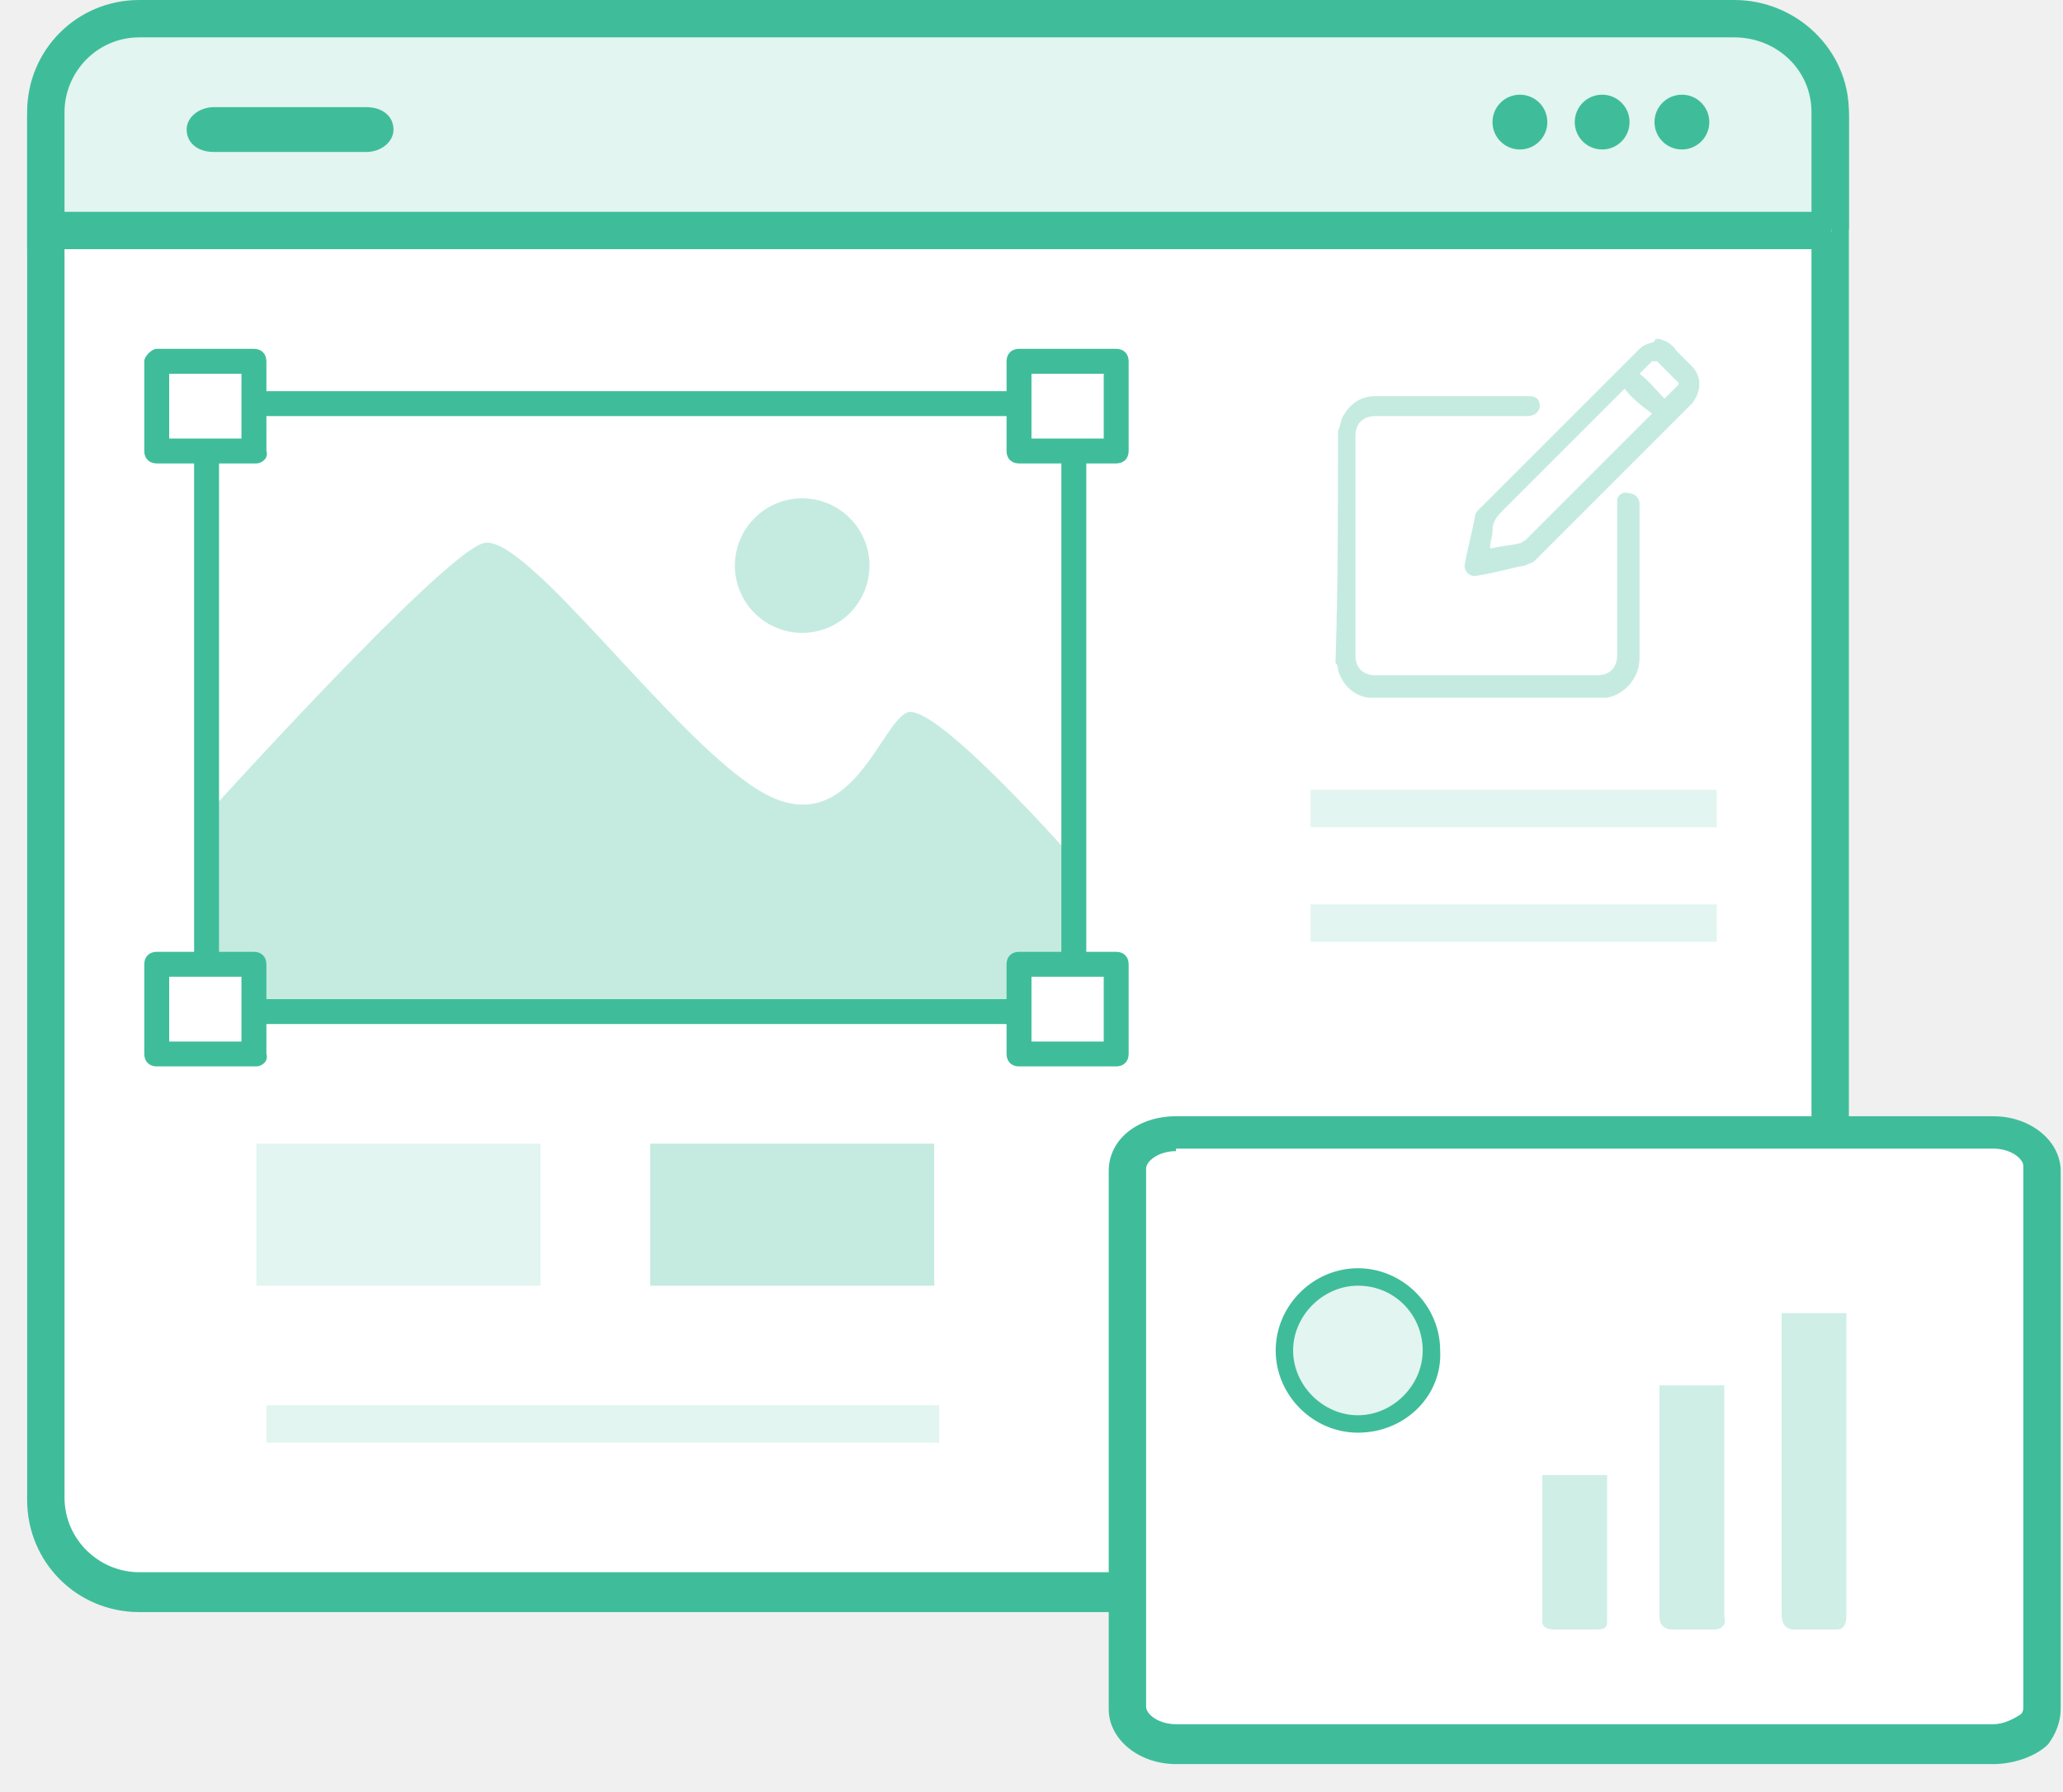
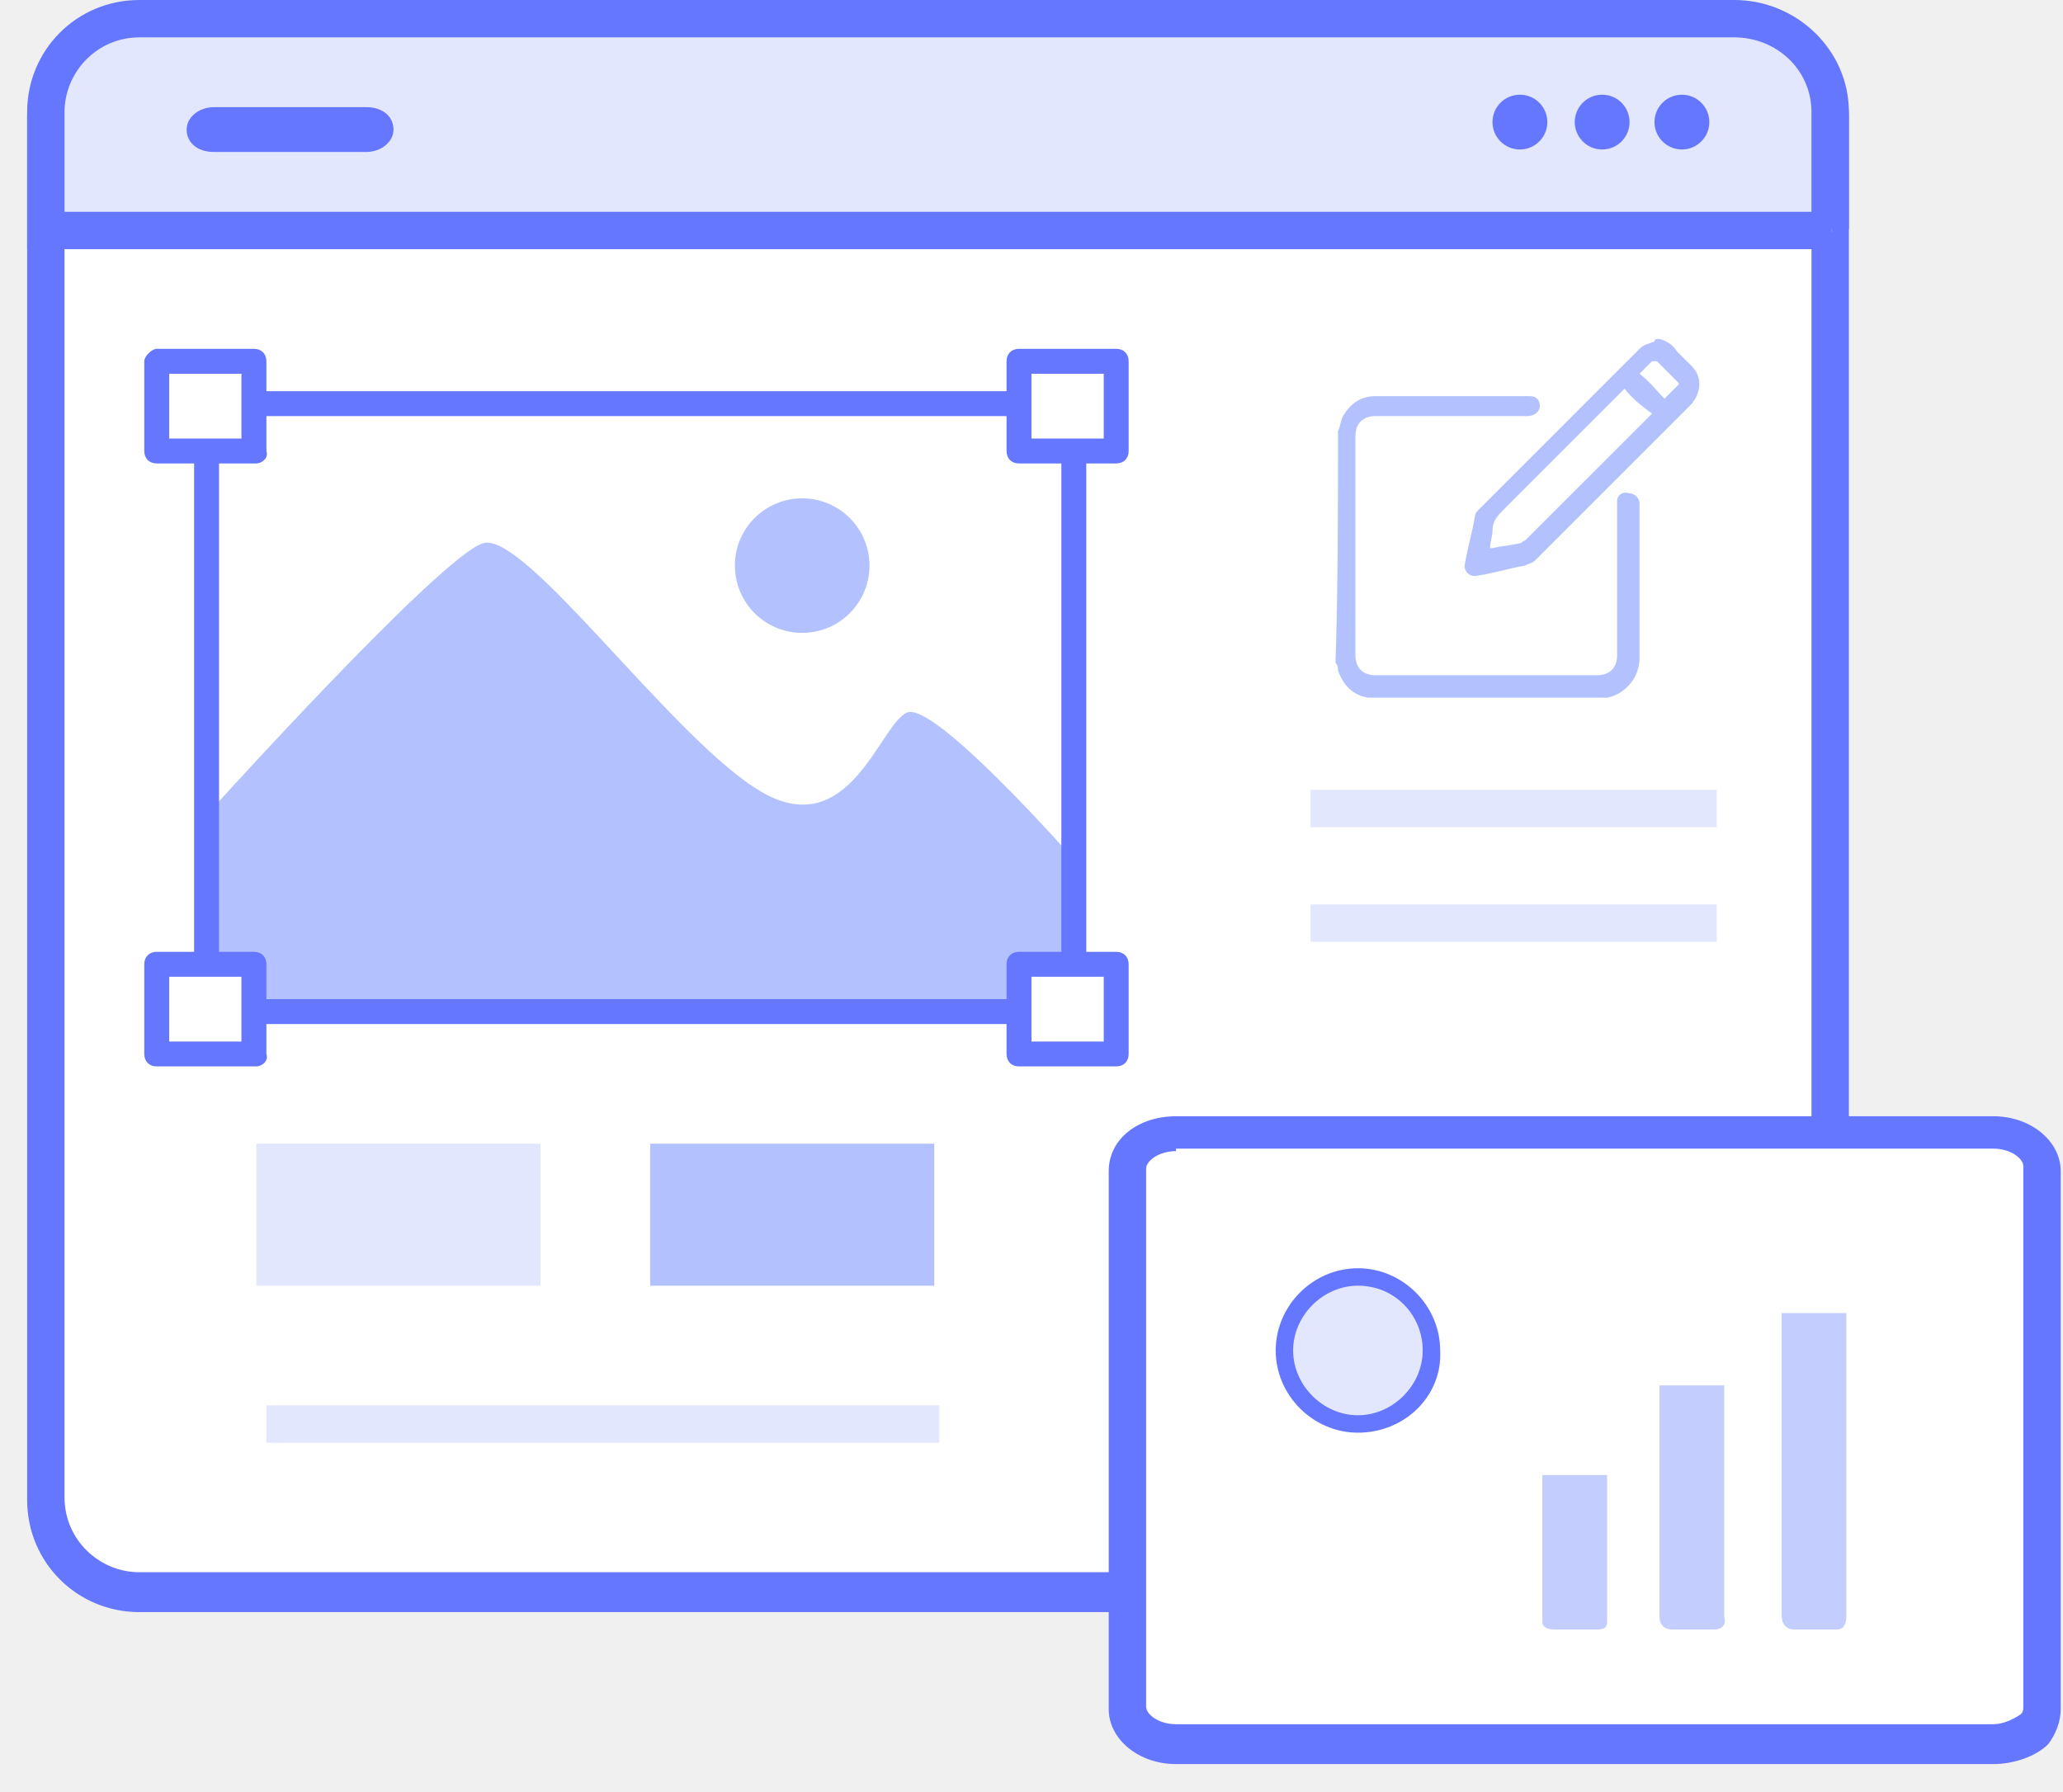
<svg xmlns="http://www.w3.org/2000/svg" width="76" height="66" viewBox="0 0 76 66" fill="none">
  <path d="M63.98 58.757H5.223C3.295 58.757 1.734 57.196 1.734 55.268V4.315C1.734 2.387 3.295 0.826 5.223 0.826H63.98C65.908 0.826 67.469 2.387 67.469 4.315V55.268C67.561 57.196 65.908 58.757 63.98 58.757Z" fill="white" />
-   <path d="M63.888 59.4H5.131C2.836 59.4 1 57.563 1 55.268V4.315C1 2.02 2.836 0.184 5.131 0.184H63.888C66.184 0.184 68.112 2.02 68.112 4.315V55.268C68.203 56.278 67.744 57.38 67.01 58.114C66.184 58.941 65.082 59.4 63.888 59.4ZM5.131 1.469C3.571 1.469 2.377 2.754 2.377 4.223V55.176C2.377 56.737 3.662 57.931 5.131 57.931H63.888C64.715 57.931 65.449 57.563 66 57.013C66.459 56.462 66.734 55.819 66.734 55.176V4.223C66.734 2.662 65.449 1.469 63.888 1.469H5.131Z" fill="#3fbd9a" />
-   <path d="M67.561 8.538H1.734V4.223C1.734 2.295 3.295 0.734 5.223 0.734H63.98C65.908 0.734 67.469 2.295 67.469 4.223V8.538H67.561Z" fill="#E2F5F0" />
-   <path d="M67.561 9.181H1V4.131C1 1.836 2.836 0 5.131 0H63.888C66.184 0 68.112 1.836 68.112 4.131V8.446H67.469V9.181H67.561ZM2.377 7.804H66.734V4.131C66.734 2.571 65.449 1.377 63.888 1.377H5.131C3.571 1.377 2.377 2.662 2.377 4.131V7.804Z" fill="#3fbd9a" />
-   <path d="M7.702 29.929C7.702 29.929 16.24 20.473 17.801 20.014C19.362 19.555 24.87 27.359 28.083 29.195C31.297 31.031 32.398 26.716 33.408 26.257C34.418 25.798 39.651 31.765 39.651 31.765V37.641H8.069C8.069 37.641 7.977 30.205 7.702 29.929Z" fill="#C5EBE1" />
-   <path d="M39.559 37.733H7.61C7.335 37.733 7.151 37.549 7.151 37.274V14.873C7.151 14.597 7.335 14.414 7.61 14.414H39.559C39.835 14.414 40.018 14.597 40.018 14.873V37.274C40.018 37.549 39.835 37.733 39.559 37.733ZM8.069 36.815H39.1V15.332H8.069V36.815Z" fill="#3fbd9a" />
+   <path d="M63.888 59.4H5.131C2.836 59.4 1 57.563 1 55.268V4.315C1 2.02 2.836 0.184 5.131 0.184H63.888C66.184 0.184 68.112 2.02 68.112 4.315V55.268C68.203 56.278 67.744 57.38 67.01 58.114C66.184 58.941 65.082 59.4 63.888 59.4ZM5.131 1.469C3.571 1.469 2.377 2.754 2.377 4.223V55.176C2.377 56.737 3.662 57.931 5.131 57.931H63.888C64.715 57.931 65.449 57.563 66 57.013C66.459 56.462 66.734 55.819 66.734 55.176V4.223C66.734 2.662 65.449 1.469 63.888 1.469H5.131Z" fill="#6576FF" />
+   <path d="M67.561 8.538H1.734V4.223C1.734 2.295 3.295 0.734 5.223 0.734H63.98C65.908 0.734 67.469 2.295 67.469 4.223V8.538H67.561Z" fill="#E3E7FE" />
+   <path d="M67.561 9.181H1V4.131C1 1.836 2.836 0 5.131 0H63.888C66.184 0 68.112 1.836 68.112 4.131V8.446H67.469V9.181H67.561ZM2.377 7.804H66.734V4.131C66.734 2.571 65.449 1.377 63.888 1.377H5.131C3.571 1.377 2.377 2.662 2.377 4.131V7.804Z" fill="#6576FF" />
+   <path d="M7.702 29.929C7.702 29.929 16.24 20.473 17.801 20.014C19.362 19.555 24.87 27.359 28.083 29.195C31.297 31.031 32.398 26.716 33.408 26.257C34.418 25.798 39.651 31.765 39.651 31.765V37.641H8.069C8.069 37.641 7.977 30.205 7.702 29.929Z" fill="#B3C2FF" />
+   <path d="M39.559 37.733H7.61C7.335 37.733 7.151 37.549 7.151 37.274V14.873C7.151 14.597 7.335 14.414 7.61 14.414H39.559C39.835 14.414 40.018 14.597 40.018 14.873V37.274C40.018 37.549 39.835 37.733 39.559 37.733ZM8.069 36.815H39.1V15.332H8.069V36.815Z" fill="#6576FF" />
  <path d="M9.355 13.312H5.774V16.617H9.355V13.312Z" fill="white" />
-   <path d="M9.446 17.076H5.774C5.499 17.076 5.315 16.893 5.315 16.617V13.312C5.315 13.129 5.59 12.853 5.774 12.853H9.355C9.63 12.853 9.814 13.037 9.814 13.312V16.617C9.905 16.893 9.63 17.076 9.446 17.076ZM6.233 16.158H8.895V13.771H6.233V16.158Z" fill="#3fbd9a" />
+   <path d="M9.446 17.076H5.774C5.499 17.076 5.315 16.893 5.315 16.617V13.312C5.315 13.129 5.59 12.853 5.774 12.853H9.355C9.63 12.853 9.814 13.037 9.814 13.312V16.617C9.905 16.893 9.63 17.076 9.446 17.076ZM6.233 16.158H8.895V13.771H6.233V16.158Z" fill="#6576FF" />
  <path d="M41.12 13.312H37.54V16.617H41.12V13.312Z" fill="white" />
-   <path d="M41.12 17.076H37.539C37.264 17.076 37.081 16.893 37.081 16.617V13.312C37.081 13.037 37.264 12.853 37.539 12.853H41.12C41.395 12.853 41.579 13.037 41.579 13.312V16.617C41.579 16.893 41.395 17.076 41.12 17.076ZM37.999 16.158H40.661V13.771H37.999V16.158Z" fill="#3fbd9a" />
+   <path d="M41.12 17.076H37.539C37.264 17.076 37.081 16.893 37.081 16.617V13.312C37.081 13.037 37.264 12.853 37.539 12.853H41.12C41.395 12.853 41.579 13.037 41.579 13.312V16.617C41.579 16.893 41.395 17.076 41.12 17.076ZM37.999 16.158H40.661V13.771H37.999V16.158Z" fill="#6576FF" />
  <path d="M9.355 35.53H5.774V38.835H9.355V35.53Z" fill="white" />
-   <path d="M9.446 39.294H5.774C5.499 39.294 5.315 39.11 5.315 38.835V35.53C5.315 35.254 5.499 35.071 5.774 35.071H9.355C9.63 35.071 9.814 35.254 9.814 35.53V38.835C9.905 39.11 9.63 39.294 9.446 39.294ZM6.233 38.376H8.895V35.989H6.233V38.376Z" fill="#3fbd9a" />
+   <path d="M9.446 39.294H5.774C5.499 39.294 5.315 39.11 5.315 38.835V35.53C5.315 35.254 5.499 35.071 5.774 35.071H9.355C9.63 35.071 9.814 35.254 9.814 35.53V38.835C9.905 39.11 9.63 39.294 9.446 39.294ZM6.233 38.376H8.895V35.989H6.233V38.376Z" fill="#6576FF" />
  <path d="M41.12 35.53H37.54V38.835H41.12V35.53Z" fill="white" />
-   <path d="M41.12 39.294H37.539C37.264 39.294 37.081 39.11 37.081 38.835V35.53C37.081 35.254 37.264 35.071 37.539 35.071H41.12C41.395 35.071 41.579 35.254 41.579 35.53V38.835C41.579 39.11 41.395 39.294 41.12 39.294ZM37.999 38.376H40.661V35.989H37.999V38.376Z" fill="#3fbd9a" />
-   <path d="M29.552 23.319C30.921 23.319 32.031 22.209 32.031 20.84C32.031 19.471 30.921 18.362 29.552 18.362C28.183 18.362 27.073 19.471 27.073 20.84C27.073 22.209 28.183 23.319 29.552 23.319Z" fill="#C5EBE1" />
-   <path d="M34.418 42.14H23.952V47.373H34.418V42.14Z" fill="#C5EBE1" />
-   <path d="M19.912 42.14H9.446V47.373H19.912V42.14Z" fill="#E2F5F0" />
-   <path d="M49.291 15.883C49.383 15.699 49.383 15.515 49.475 15.332C49.75 14.873 50.117 14.597 50.668 14.597C52.596 14.597 54.524 14.597 56.36 14.597C56.636 14.597 56.727 14.781 56.727 14.965C56.727 15.148 56.544 15.332 56.268 15.332C54.432 15.332 52.504 15.332 50.668 15.332C50.209 15.332 49.934 15.607 49.934 16.066C49.934 18.729 49.934 21.483 49.934 24.145C49.934 24.605 50.209 24.88 50.668 24.88C53.422 24.88 56.085 24.88 58.839 24.88C59.298 24.88 59.574 24.605 59.574 24.145C59.574 22.309 59.574 20.473 59.574 18.637C59.574 18.545 59.574 18.545 59.574 18.453C59.574 18.27 59.757 18.086 60.032 18.178C60.216 18.178 60.4 18.361 60.4 18.545C60.4 18.729 60.4 18.821 60.4 19.004C60.4 20.748 60.4 22.493 60.4 24.237C60.4 25.064 59.757 25.614 59.206 25.706C56.268 25.706 53.422 25.706 50.484 25.706C50.484 25.706 50.484 25.706 50.393 25.706C49.842 25.614 49.475 25.247 49.291 24.696C49.291 24.605 49.291 24.513 49.199 24.421C49.291 21.667 49.291 18.821 49.291 15.883Z" fill="#C5EBE1" />
-   <path d="M61.134 12.486C61.41 12.578 61.593 12.669 61.777 12.945C61.961 13.129 62.144 13.312 62.328 13.496C62.695 13.863 62.695 14.414 62.328 14.873C60.4 16.801 58.472 18.729 56.544 20.657C56.452 20.749 56.36 20.749 56.177 20.84C55.626 20.932 55.075 21.116 54.432 21.208C54.157 21.299 53.881 21.024 53.973 20.749C54.065 20.198 54.249 19.555 54.34 19.004C54.34 18.912 54.432 18.821 54.524 18.729C56.452 16.801 58.38 14.873 60.4 12.853C60.583 12.669 60.767 12.669 60.951 12.578C60.951 12.486 61.042 12.486 61.134 12.486ZM59.849 14.322L59.757 14.414C58.288 15.883 56.911 17.26 55.442 18.729C55.167 19.004 54.983 19.188 54.983 19.555C54.983 19.739 54.891 20.014 54.891 20.198H54.983C55.35 20.106 55.626 20.106 55.993 20.014C56.085 20.014 56.085 19.922 56.177 19.922C57.737 18.361 59.206 16.893 60.767 15.332L60.859 15.24C60.492 14.965 60.124 14.689 59.849 14.322ZM61.318 14.689C61.501 14.506 61.593 14.414 61.777 14.23C61.869 14.138 61.869 14.138 61.777 14.047C61.501 13.771 61.318 13.588 61.042 13.312H60.859C60.675 13.496 60.583 13.588 60.4 13.771C60.767 14.047 61.042 14.414 61.318 14.689Z" fill="#C5EBE1" />
-   <path d="M63.246 29.103H48.281V30.48H63.246V29.103Z" fill="#E2F5F0" />
-   <path d="M34.602 51.78H9.814V53.157H34.602V51.78Z" fill="#E2F5F0" />
-   <path d="M63.246 33.326H48.281V34.703H63.246V33.326Z" fill="#E2F5F0" />
-   <path d="M61.96 5.508C62.518 5.508 62.97 5.056 62.97 4.499C62.97 3.941 62.518 3.489 61.96 3.489C61.403 3.489 60.951 3.941 60.951 4.499C60.951 5.056 61.403 5.508 61.96 5.508Z" fill="#3fbd9a" />
-   <path d="M59.023 5.508C59.58 5.508 60.032 5.056 60.032 4.499C60.032 3.941 59.58 3.489 59.023 3.489C58.465 3.489 58.013 3.941 58.013 4.499C58.013 5.056 58.465 5.508 59.023 5.508Z" fill="#3fbd9a" />
-   <path d="M55.993 5.508C56.551 5.508 57.003 5.056 57.003 4.499C57.003 3.941 56.551 3.489 55.993 3.489C55.435 3.489 54.983 3.941 54.983 4.499C54.983 5.056 55.435 5.508 55.993 5.508Z" fill="#3fbd9a" />
-   <path d="M10.64 5.6C9.722 5.6 8.804 5.6 7.886 5.6C7.243 5.6 6.876 5.233 6.876 4.774C6.876 4.315 7.335 3.948 7.886 3.948C9.722 3.948 11.558 3.948 13.486 3.948C14.129 3.948 14.496 4.315 14.496 4.774C14.496 5.233 14.037 5.6 13.486 5.6C12.568 5.6 11.558 5.6 10.64 5.6Z" fill="#3fbd9a" />
+   <path d="M41.12 39.294H37.539C37.264 39.294 37.081 39.11 37.081 38.835V35.53C37.081 35.254 37.264 35.071 37.539 35.071H41.12C41.395 35.071 41.579 35.254 41.579 35.53V38.835C41.579 39.11 41.395 39.294 41.12 39.294ZM37.999 38.376H40.661V35.989H37.999V38.376Z" fill="#6576FF" />
+   <path d="M29.552 23.319C30.921 23.319 32.031 22.209 32.031 20.84C32.031 19.471 30.921 18.362 29.552 18.362C28.183 18.362 27.073 19.471 27.073 20.84C27.073 22.209 28.183 23.319 29.552 23.319Z" fill="#B3C2FF" />
+   <path d="M34.418 42.14H23.952V47.373H34.418V42.14Z" fill="#B3C2FF" />
+   <path d="M19.912 42.14H9.446V47.373H19.912V42.14Z" fill="#E3E7FE" />
+   <path d="M49.291 15.883C49.383 15.699 49.383 15.515 49.475 15.332C49.75 14.873 50.117 14.597 50.668 14.597C52.596 14.597 54.524 14.597 56.36 14.597C56.636 14.597 56.727 14.781 56.727 14.965C56.727 15.148 56.544 15.332 56.268 15.332C54.432 15.332 52.504 15.332 50.668 15.332C50.209 15.332 49.934 15.607 49.934 16.066C49.934 18.729 49.934 21.483 49.934 24.145C49.934 24.605 50.209 24.88 50.668 24.88C53.422 24.88 56.085 24.88 58.839 24.88C59.298 24.88 59.574 24.605 59.574 24.145C59.574 22.309 59.574 20.473 59.574 18.637C59.574 18.545 59.574 18.545 59.574 18.453C59.574 18.27 59.757 18.086 60.032 18.178C60.216 18.178 60.4 18.361 60.4 18.545C60.4 18.729 60.4 18.821 60.4 19.004C60.4 20.748 60.4 22.493 60.4 24.237C60.4 25.064 59.757 25.614 59.206 25.706C56.268 25.706 53.422 25.706 50.484 25.706C50.484 25.706 50.484 25.706 50.393 25.706C49.842 25.614 49.475 25.247 49.291 24.696C49.291 24.605 49.291 24.513 49.199 24.421C49.291 21.667 49.291 18.821 49.291 15.883Z" fill="#B3C2FF" />
+   <path d="M61.134 12.486C61.41 12.578 61.593 12.669 61.777 12.945C61.961 13.129 62.144 13.312 62.328 13.496C62.695 13.863 62.695 14.414 62.328 14.873C60.4 16.801 58.472 18.729 56.544 20.657C56.452 20.749 56.36 20.749 56.177 20.84C55.626 20.932 55.075 21.116 54.432 21.208C54.157 21.299 53.881 21.024 53.973 20.749C54.065 20.198 54.249 19.555 54.34 19.004C54.34 18.912 54.432 18.821 54.524 18.729C56.452 16.801 58.38 14.873 60.4 12.853C60.583 12.669 60.767 12.669 60.951 12.578C60.951 12.486 61.042 12.486 61.134 12.486ZM59.849 14.322L59.757 14.414C58.288 15.883 56.911 17.26 55.442 18.729C55.167 19.004 54.983 19.188 54.983 19.555C54.983 19.739 54.891 20.014 54.891 20.198H54.983C55.35 20.106 55.626 20.106 55.993 20.014C56.085 20.014 56.085 19.922 56.177 19.922C57.737 18.361 59.206 16.893 60.767 15.332L60.859 15.24C60.492 14.965 60.124 14.689 59.849 14.322ZM61.318 14.689C61.501 14.506 61.593 14.414 61.777 14.23C61.869 14.138 61.869 14.138 61.777 14.047C61.501 13.771 61.318 13.588 61.042 13.312H60.859C60.675 13.496 60.583 13.588 60.4 13.771C60.767 14.047 61.042 14.414 61.318 14.689Z" fill="#B3C2FF" />
+   <path d="M63.246 29.103H48.281V30.48H63.246V29.103Z" fill="#E3E7FE" />
+   <path d="M34.602 51.78H9.814V53.157H34.602V51.78Z" fill="#E3E7FE" />
+   <path d="M63.246 33.326H48.281V34.703H63.246V33.326Z" fill="#E3E7FE" />
+   <path d="M61.96 5.508C62.518 5.508 62.97 5.056 62.97 4.499C62.97 3.941 62.518 3.489 61.96 3.489C61.403 3.489 60.951 3.941 60.951 4.499C60.951 5.056 61.403 5.508 61.96 5.508Z" fill="#6576FF" />
+   <path d="M59.023 5.508C59.58 5.508 60.032 5.056 60.032 4.499C60.032 3.941 59.58 3.489 59.023 3.489C58.465 3.489 58.013 3.941 58.013 4.499C58.013 5.056 58.465 5.508 59.023 5.508Z" fill="#6576FF" />
+   <path d="M55.993 5.508C56.551 5.508 57.003 5.056 57.003 4.499C57.003 3.941 56.551 3.489 55.993 3.489C55.435 3.489 54.983 3.941 54.983 4.499C54.983 5.056 55.435 5.508 55.993 5.508Z" fill="#6576FF" />
+   <path d="M10.64 5.6C9.722 5.6 8.804 5.6 7.886 5.6C7.243 5.6 6.876 5.233 6.876 4.774C6.876 4.315 7.335 3.948 7.886 3.948C9.722 3.948 11.558 3.948 13.486 3.948C14.129 3.948 14.496 4.315 14.496 4.774C14.496 5.233 14.037 5.6 13.486 5.6C12.568 5.6 11.558 5.6 10.64 5.6Z" fill="#6576FF" />
  <path d="M73.436 64.357H43.323C42.313 64.357 41.487 63.715 41.487 62.98V43.15C41.487 42.415 42.313 41.773 43.323 41.773H73.436C74.446 41.773 75.273 42.415 75.273 43.15V62.98C75.273 63.715 74.446 64.357 73.436 64.357Z" fill="white" />
-   <path d="M73.436 65H43.323C41.946 65 40.845 64.082 40.845 62.98V43.15C40.845 41.956 41.946 41.13 43.323 41.13H73.436C74.814 41.13 75.915 42.048 75.915 43.15V62.98C75.915 63.439 75.732 63.898 75.456 64.266C74.997 64.725 74.171 65 73.436 65ZM43.323 42.415C42.681 42.415 42.222 42.782 42.222 43.058V62.888C42.222 63.164 42.681 63.531 43.323 63.531H73.436C73.804 63.531 74.171 63.347 74.446 63.164C74.538 63.072 74.538 62.98 74.538 62.888V42.966C74.538 42.691 74.079 42.323 73.436 42.323H43.323V42.415Z" fill="#3fbd9a" />
-   <path d="M50.025 52.514C51.547 52.514 52.78 51.281 52.78 49.76C52.78 48.239 51.547 47.006 50.025 47.006C48.504 47.006 47.271 48.239 47.271 49.76C47.271 51.281 48.504 52.514 50.025 52.514Z" fill="#E2F5F0" />
-   <path d="M50.025 52.789C48.373 52.789 46.996 51.412 46.996 49.76C46.996 48.107 48.373 46.73 50.025 46.73C51.678 46.73 53.055 48.107 53.055 49.76C53.147 51.412 51.77 52.789 50.025 52.789ZM50.025 47.373C48.74 47.373 47.638 48.475 47.638 49.76C47.638 51.045 48.74 52.147 50.025 52.147C51.311 52.147 52.412 51.045 52.412 49.76C52.412 48.475 51.403 47.373 50.025 47.373Z" fill="#3fbd9a" />
-   <path d="M63.154 60.042H61.593C61.318 60.042 61.134 59.859 61.134 59.583V51.045H63.521V59.583C63.613 59.859 63.429 60.042 63.154 60.042Z" fill="#CFEEE6" />
-   <path d="M58.839 60.042H57.278C57.003 60.042 56.819 59.951 56.819 59.767V54.35H59.206V59.767C59.206 59.951 59.114 60.042 58.839 60.042Z" fill="#CFEEE6" />
-   <path d="M67.653 60.042H66.092C65.816 60.042 65.633 59.859 65.633 59.492V48.383H68.02V59.492C68.02 59.859 67.928 60.042 67.653 60.042Z" fill="#CFEEE6" />
+   <path d="M73.436 65H43.323C41.946 65 40.845 64.082 40.845 62.98V43.15C40.845 41.956 41.946 41.13 43.323 41.13H73.436C74.814 41.13 75.915 42.048 75.915 43.15V62.98C75.915 63.439 75.732 63.898 75.456 64.266C74.997 64.725 74.171 65 73.436 65ZM43.323 42.415C42.681 42.415 42.222 42.782 42.222 43.058V62.888C42.222 63.164 42.681 63.531 43.323 63.531H73.436C73.804 63.531 74.171 63.347 74.446 63.164C74.538 63.072 74.538 62.98 74.538 62.888V42.966C74.538 42.691 74.079 42.323 73.436 42.323H43.323V42.415Z" fill="#6576FF" />
+   <path d="M50.025 52.514C51.547 52.514 52.78 51.281 52.78 49.76C52.78 48.239 51.547 47.006 50.025 47.006C48.504 47.006 47.271 48.239 47.271 49.76C47.271 51.281 48.504 52.514 50.025 52.514Z" fill="#E3E7FE" />
+   <path d="M50.025 52.789C48.373 52.789 46.996 51.412 46.996 49.76C46.996 48.107 48.373 46.73 50.025 46.73C51.678 46.73 53.055 48.107 53.055 49.76C53.147 51.412 51.77 52.789 50.025 52.789ZM50.025 47.373C48.74 47.373 47.638 48.475 47.638 49.76C47.638 51.045 48.74 52.147 50.025 52.147C51.311 52.147 52.412 51.045 52.412 49.76C52.412 48.475 51.403 47.373 50.025 47.373Z" fill="#6576FF" />
+   <path d="M63.154 60.042H61.593C61.318 60.042 61.134 59.859 61.134 59.583V51.045H63.521V59.583C63.613 59.859 63.429 60.042 63.154 60.042Z" fill="#C4CEFE" />
+   <path d="M58.839 60.042H57.278C57.003 60.042 56.819 59.951 56.819 59.767V54.35H59.206V59.767C59.206 59.951 59.114 60.042 58.839 60.042Z" fill="#C4CEFE" />
+   <path d="M67.653 60.042H66.092C65.816 60.042 65.633 59.859 65.633 59.492V48.383H68.02V59.492C68.02 59.859 67.928 60.042 67.653 60.042Z" fill="#C4CEFE" />
</svg>
